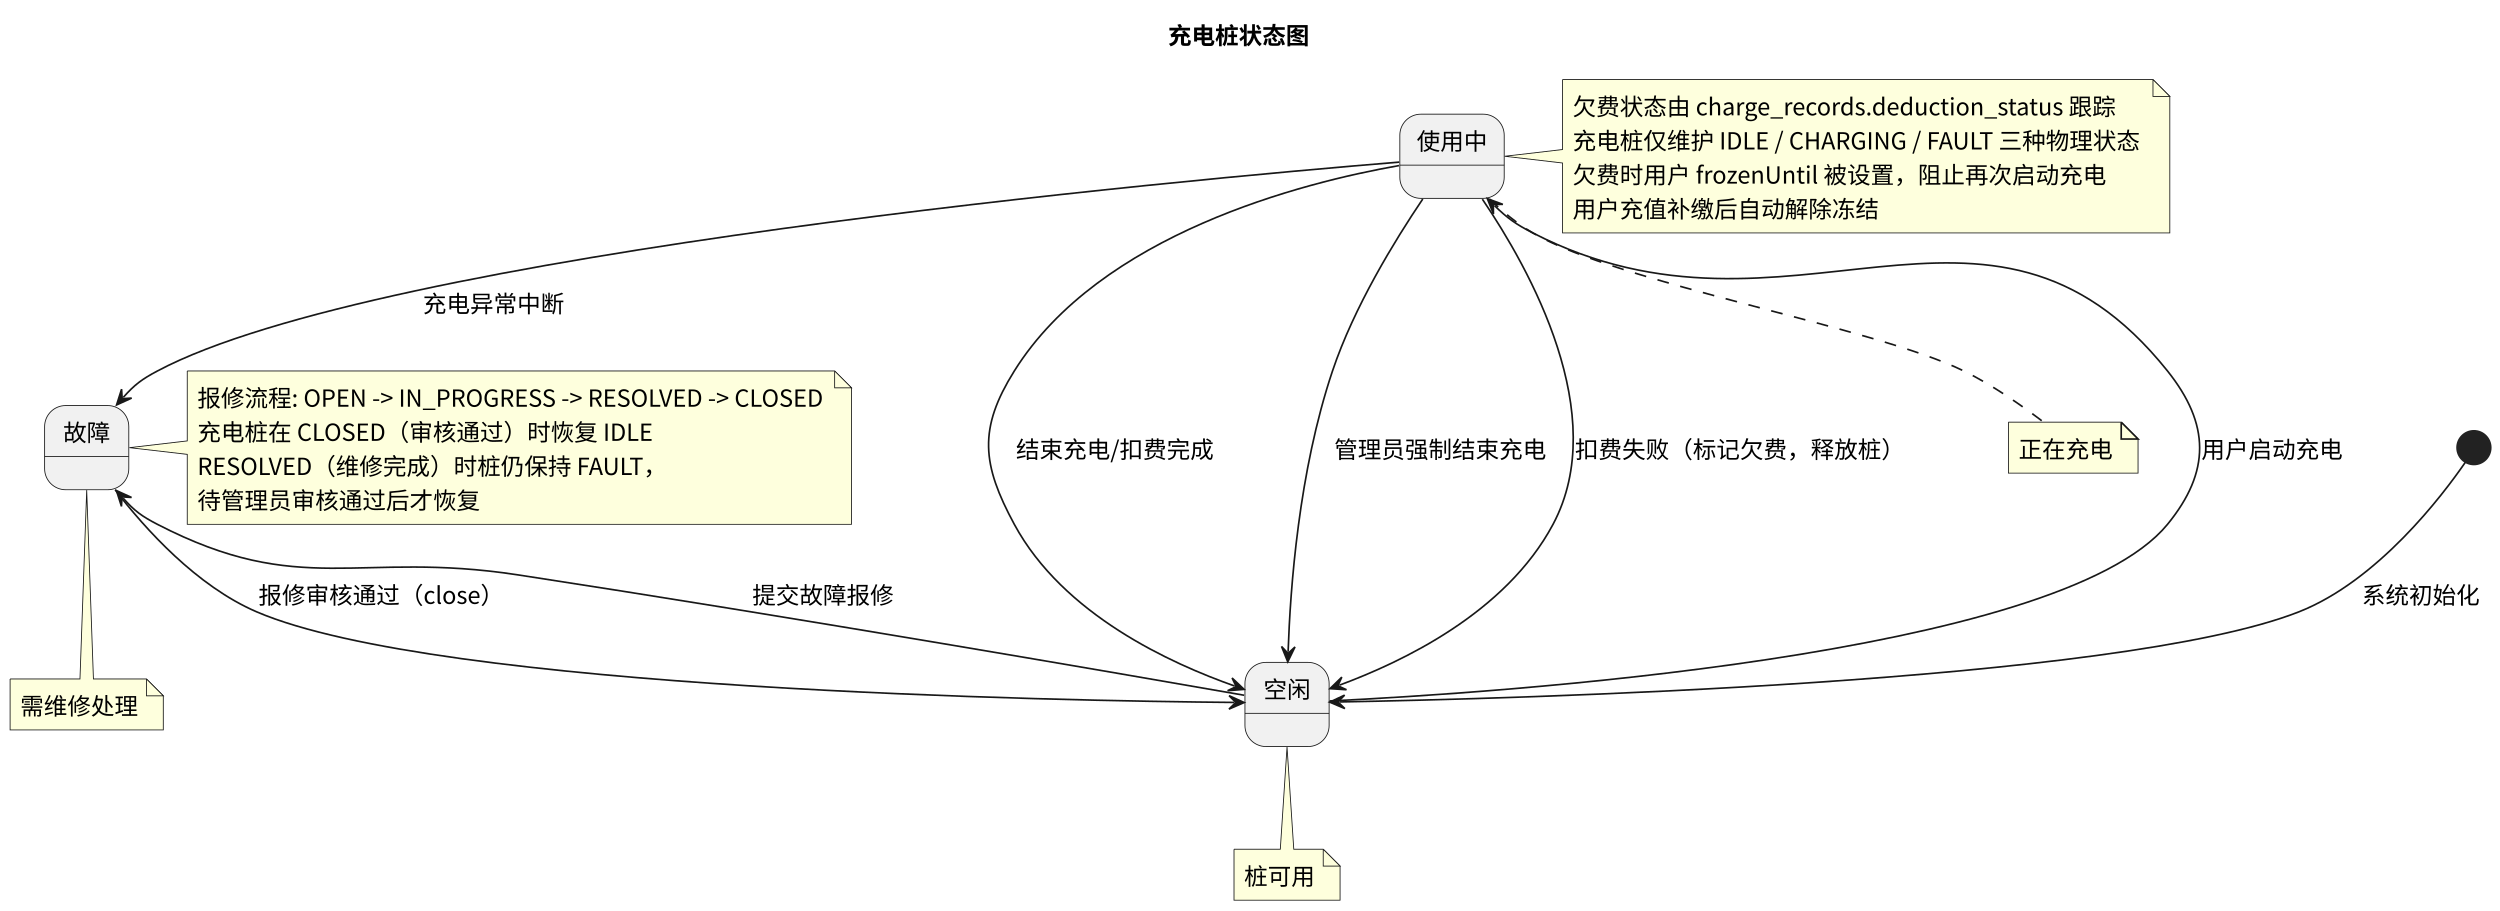
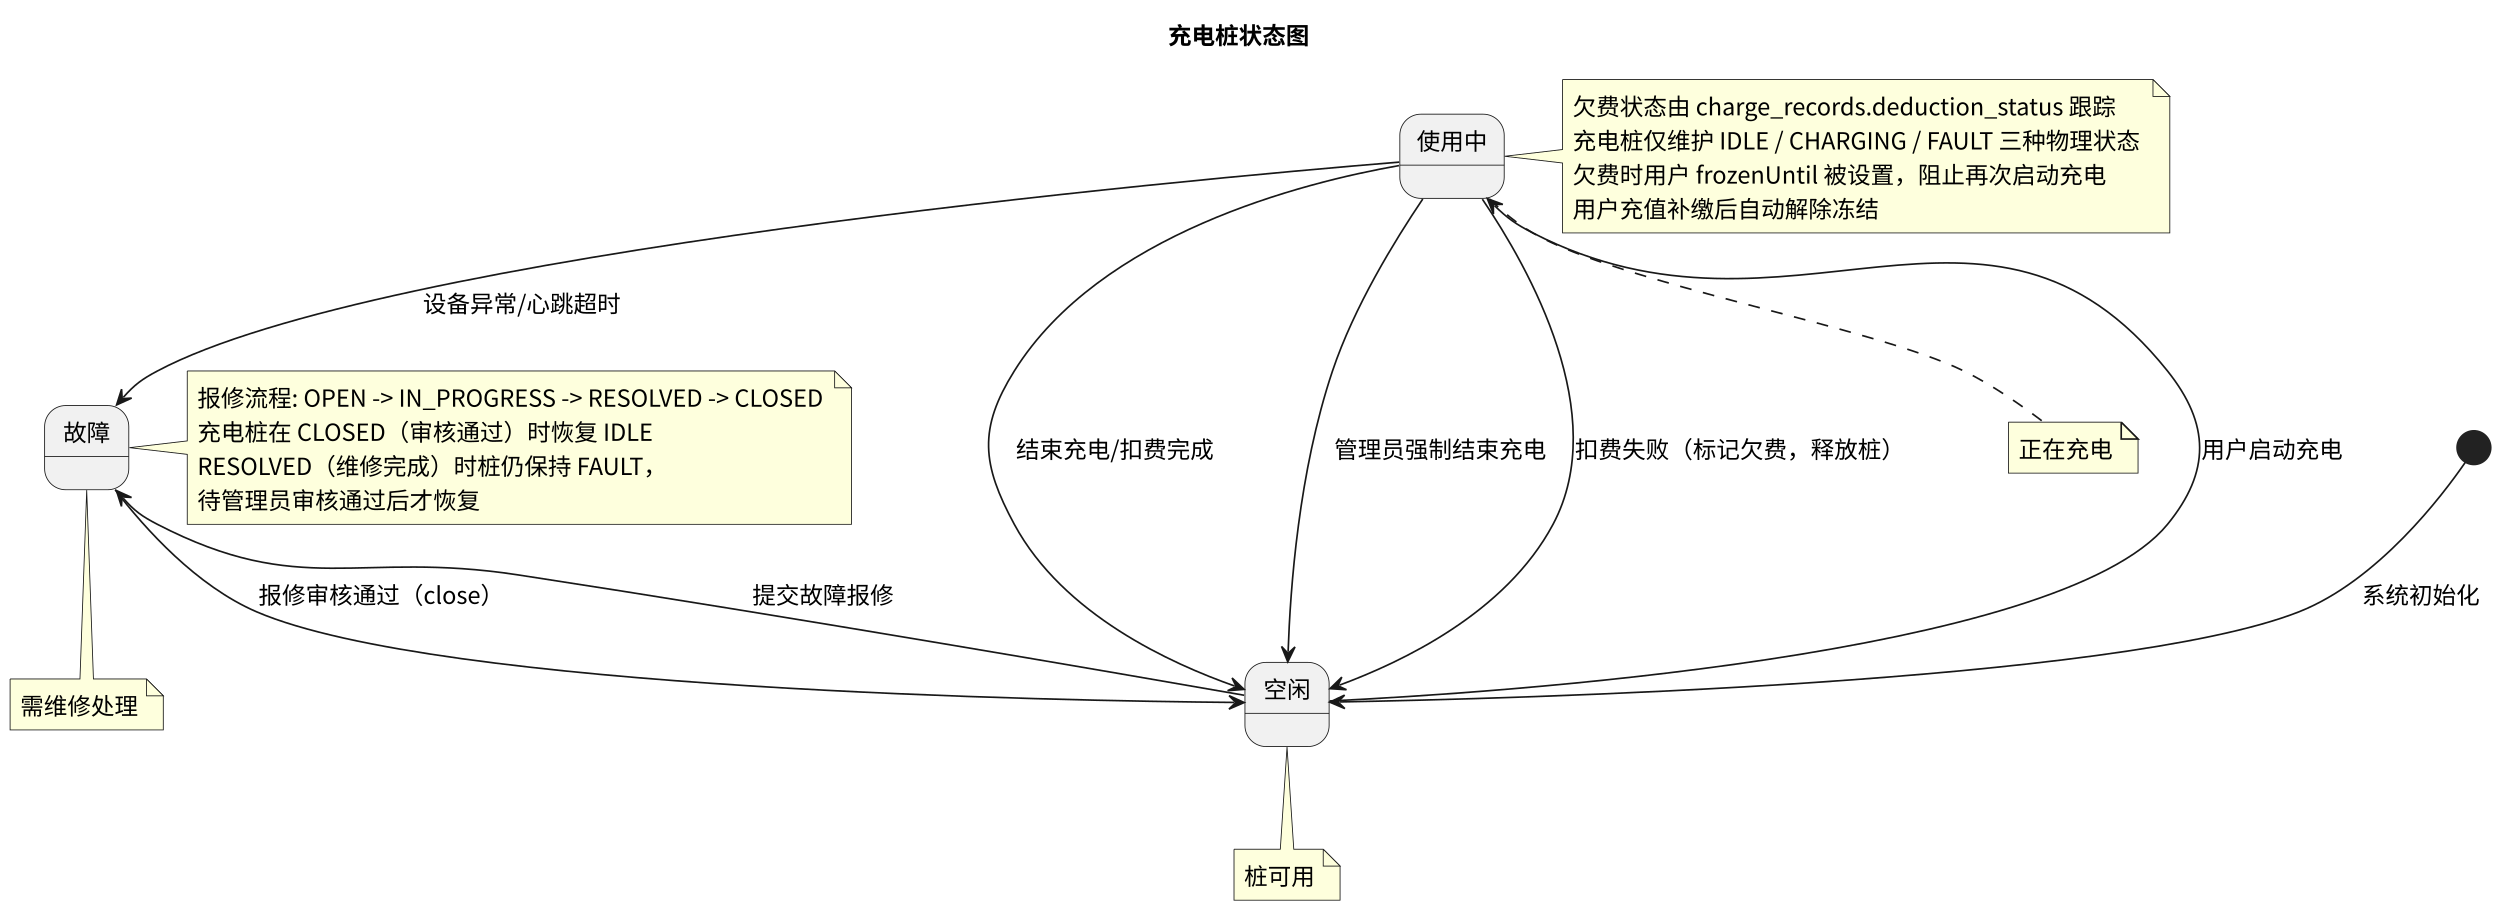
<svg xmlns="http://www.w3.org/2000/svg" contentStyleType="text/css" data-diagram-type="STATE" height="541px" preserveAspectRatio="none" style="width:1485px;height:541px;background:#FFFFFF;" version="1.1" viewBox="0 0 1485 541" width="1485px" zoomAndPan="magnify">
  <defs />
  <g>
    <g class="title" data-source-line="3">
      <text fill="#000000" font-family="Noto Sans CJK SC" font-size="14" font-weight="bold" lengthAdjust="spacing" textLength="84" x="693.75" y="26.24">充电桩状态图</text>
    </g>
    <g id="IDLE">
      <rect fill="#F1F1F1" height="50" rx="12.5" ry="12.5" style="stroke:#181818;stroke-width:0.5;" width="50" x="739.5" y="393.452" />
      <line style="stroke:#181818;stroke-width:0.5;" x1="739.5" x2="789.5" y1="423.724" y2="423.724" />
      <text fill="#000000" font-family="Noto Sans CJK SC" font-size="14" lengthAdjust="spacing" textLength="28" x="750.5" y="414.692">空闲</text>
    </g>
    <g id="CHARGING">
      <rect fill="#F1F1F1" height="50" rx="12.5" ry="12.5" style="stroke:#181818;stroke-width:0.5;" width="62" x="831.5" y="67.822" />
      <line style="stroke:#181818;stroke-width:0.5;" x1="831.5" x2="893.5" y1="98.094" y2="98.094" />
      <text fill="#000000" font-family="Noto Sans CJK SC" font-size="14" lengthAdjust="spacing" textLength="42" x="841.5" y="89.062">使用中</text>
    </g>
    <g id="FAULT">
      <rect fill="#F1F1F1" height="50" rx="12.5" ry="12.5" style="stroke:#181818;stroke-width:0.5;" width="50" x="26.5" y="240.902" />
      <line style="stroke:#181818;stroke-width:0.5;" x1="26.5" x2="76.5" y1="271.174" y2="271.174" />
      <text fill="#000000" font-family="Noto Sans CJK SC" font-size="14" lengthAdjust="spacing" textLength="28" x="37.5" y="262.142">故障</text>
    </g>
    <ellipse cx="1469.5" cy="265.902" fill="#222222" rx="10" ry="10" style="stroke:#222222;stroke-width:1;" />
    <g class="entity" data-entity="GMN2" data-source-line="18" data-uid="ent0003" id="entity_GMN2">
      <path d="M733,504.452 L733,534.724 A0,0 0 0 0 733,534.724 L796,534.724 A0,0 0 0 0 796,534.724 L796,514.452 L786,504.452 L768.5,504.452 L764.5,443.702 L760.5,504.452 L733,504.452 A0,0 0 0 0 733,504.452" fill="#FEFFDD" style="stroke:#181818;stroke-width:0.5;" />
      <path d="M786,504.452 L786,514.452 L796,514.452 L786,504.452" fill="#FEFFDD" style="stroke:#181818;stroke-width:0.5;" />
      <text fill="#000000" font-family="Noto Sans CJK SC" font-size="14" lengthAdjust="spacing" textLength="42" x="739" y="525.692">桩可用</text>
    </g>
    <g class="entity" data-entity="GMN5" data-source-line="19" data-uid="ent0006" id="entity_GMN5">
      <path d="M1193,250.772 L1193,281.044 L1270,281.044 L1270,260.772 L1260,250.772 L1193,250.772" fill="#FEFFDD" style="stroke:#181818;stroke-width:0.5;" />
      <path d="M1260,250.772 L1260,260.772 L1270,260.772 L1260,250.772" fill="#FEFFDD" style="stroke:#181818;stroke-width:1;" />
      <text fill="#000000" font-family="Noto Sans CJK SC" font-size="14" lengthAdjust="spacing" textLength="56" x="1199" y="272.012">正在充电</text>
    </g>
    <g class="entity" data-entity="GMN8" data-source-line="20" data-uid="ent0009" id="entity_GMN8">
      <path d="M6,403.312 L6,433.584 A0,0 0 0 0 6,433.584 L97,433.584 A0,0 0 0 0 97,433.584 L97,413.312 L87,403.312 L55.5,403.312 L51.5,291.092 L47.5,403.312 L6,403.312 A0,0 0 0 0 6,403.312" fill="#FEFFDD" style="stroke:#181818;stroke-width:0.5;" />
      <path d="M87,403.312 L87,413.312 L97,413.312 L87,403.312" fill="#FEFFDD" style="stroke:#181818;stroke-width:0.5;" />
      <text fill="#000000" font-family="Noto Sans CJK SC" font-size="14" lengthAdjust="spacing" textLength="70" x="12" y="424.552">需维修处理</text>
    </g>
    <g class="entity" data-entity="GMN11" data-source-line="22" data-uid="ent0012" id="entity_GMN11">
      <path d="M928.13,47.272 L928.13,88.822 L893.73,92.822 L928.13,96.822 L928.13,138.36 A0,0 0 0 0 928.13,138.36 L1288.867,138.36 A0,0 0 0 0 1288.867,138.36 L1288.867,57.272 L1278.867,47.272 L928.13,47.272 A0,0 0 0 0 928.13,47.272" fill="#FEFFDD" style="stroke:#181818;stroke-width:0.5;" />
      <path d="M1278.867,47.272 L1278.867,57.272 L1288.867,57.272 L1278.867,47.272" fill="#FEFFDD" style="stroke:#181818;stroke-width:0.5;" />
      <text fill="#000000" font-family="Noto Sans CJK SC" font-size="14" lengthAdjust="spacing" textLength="324.841" x="934.13" y="68.512">欠费状态由 charge_records.deduction_status 跟踪</text>
      <text fill="#000000" font-family="Noto Sans CJK SC" font-size="14" lengthAdjust="spacing" textLength="339.737" x="934.13" y="88.784">充电桩仅维护 IDLE / CHARGING / FAULT 三种物理状态</text>
      <text fill="#000000" font-family="Noto Sans CJK SC" font-size="14" lengthAdjust="spacing" textLength="317.421" x="934.13" y="109.056">欠费时用户 frozenUntil 被设置，阻止再次启动充电</text>
      <text fill="#000000" font-family="Noto Sans CJK SC" font-size="14" lengthAdjust="spacing" textLength="181.999" x="934.13" y="129.328">用户充值补缴后自动解除冻结</text>
    </g>
    <g class="entity" data-entity="GMN14" data-source-line="24" data-uid="ent0015" id="entity_GMN14">
      <path d="M111.23,220.362 L111.23,261.902 L76.85,265.902 L111.23,269.902 L111.23,311.45 A0,0 0 0 0 111.23,311.45 L505.776,311.45 A0,0 0 0 0 505.776,311.45 L505.776,230.362 L495.776,220.362 L111.23,220.362 A0,0 0 0 0 111.23,220.362" fill="#FEFFDD" style="stroke:#181818;stroke-width:0.5;" />
      <path d="M495.776,220.362 L495.776,230.362 L505.776,230.362 L495.776,220.362" fill="#FEFFDD" style="stroke:#181818;stroke-width:0.5;" />
      <text fill="#000000" font-family="Noto Sans CJK SC" font-size="14" lengthAdjust="spacing" textLength="373.546" x="117.23" y="241.602">报修流程: OPEN -&gt; IN_PROGRESS -&gt; RESOLVED -&gt; CLOSED</text>
      <text fill="#000000" font-family="Noto Sans CJK SC" font-size="14" lengthAdjust="spacing" textLength="270.997" x="117.23" y="261.874">充电桩在 CLOSED（审核通过）时恢复 IDLE</text>
      <text fill="#000000" font-family="Noto Sans CJK SC" font-size="14" lengthAdjust="spacing" textLength="282.855" x="117.23" y="282.146">RESOLVED（维修完成）时桩仍保持 FAULT，</text>
      <text fill="#000000" font-family="Noto Sans CJK SC" font-size="14" lengthAdjust="spacing" textLength="167.999" x="117.23" y="302.418">待管理员审核通过后才恢复</text>
    </g>
    <g class="link" data-entity-1=".start." data-entity-2="IDLE" data-source-line="9" data-uid="lnk3" id="link_.start._IDLE">
      <path d="M1464.36,274.672 C1450.92,294.172 1412.5,344.962 1365.5,363.452 C1258.02,405.732 895.819,415.133 795.769,416.953" fill="none" id="*start*-to-IDLE" style="stroke:#181818;stroke-width:1;" />
      <polygon fill="#181818" points="789.77,417.062,798.841,420.898,794.769,416.971,798.696,412.899,789.77,417.062" style="stroke:#181818;stroke-width:1;" />
      <text fill="#000000" font-family="Noto Sans CJK SC" font-size="14" lengthAdjust="spacing" textLength="70" x="1402.95" y="358.692">系统初始化</text>
    </g>
    <g class="link" data-entity-1="IDLE" data-entity-2="CHARGING" data-source-line="10" data-uid="lnk4" id="link_IDLE_CHARGING">
      <path d="M789.76,416.382 C885.42,411.772 1223.21,390.072 1287.5,311.452 C1313.13,280.112 1312.77,251.992 1287.5,220.362 C1180.45,86.412 1063.01,216.732 910.5,138.362 C900.59,133.272 895.522,129.744 887.752,122.154" fill="none" id="IDLE-to-CHARGING" style="stroke:#181818;stroke-width:1;" />
      <polygon fill="#181818" points="883.46,117.962,887.103,127.112,887.037,121.456,892.693,121.389,883.46,117.962" style="stroke:#181818;stroke-width:1;" />
      <text fill="#000000" font-family="Noto Sans CJK SC" font-size="14" lengthAdjust="spacing" textLength="84" x="1307.59" y="272.142">用户启动充电</text>
    </g>
    <g class="link" data-entity-1="CHARGING" data-entity-2="IDLE" data-source-line="11" data-uid="lnk5" id="link_CHARGING_IDLE">
      <path d="M831.01,98.352 C773.68,108.482 653.48,138.852 602.5,220.362 C581.03,254.682 583.24,275.842 602.5,311.452 C631.6,365.262 695.543,394.133 733.353,407.493" fill="none" id="CHARGING-to-IDLE" style="stroke:#181818;stroke-width:1;" />
      <polygon fill="#181818" points="739.01,409.492,731.857,402.722,734.296,407.826,729.192,410.265,739.01,409.492" style="stroke:#181818;stroke-width:1;" />
      <text fill="#000000" font-family="Noto Sans CJK SC" font-size="14" lengthAdjust="spacing" textLength="117.487" x="603.5" y="272.142">结束充电/扣费完成</text>
    </g>
    <g class="link" data-entity-1="CHARGING" data-entity-2="IDLE" data-source-line="12" data-uid="lnk6" id="link_CHARGING_IDLE">
      <path d="M845.13,118.202 C828.54,142.772 804.24,182.392 791.5,220.362 C771.4,280.282 766.447,349.245 765.137,387.135" fill="none" id="CHARGING-to-IDLE-1" style="stroke:#181818;stroke-width:1;" />
      <polygon fill="#181818" points="764.93,393.132,769.239,384.276,765.103,388.135,761.243,383.999,764.93,393.132" style="stroke:#181818;stroke-width:1;" />
      <text fill="#000000" font-family="Noto Sans CJK SC" font-size="14" lengthAdjust="spacing" textLength="125.999" x="792.5" y="272.142">管理员强制结束充电</text>
    </g>
    <g class="link" data-entity-1="CHARGING" data-entity-2="IDLE" data-source-line="14" data-uid="lnk8" id="link_CHARGING_IDLE">
      <path d="M880.52,118.302 C908.82,160.002 957.08,246.612 922.5,311.452 C894.37,364.202 832.656,393.268 795.616,406.988" fill="none" id="CHARGING-to-IDLE-2" style="stroke:#181818;stroke-width:1;" />
      <polygon fill="#181818" points="789.99,409.072,799.819,409.697,794.679,407.335,797.04,402.195,789.99,409.072" style="stroke:#181818;stroke-width:1;" />
      <text fill="#000000" font-family="Noto Sans CJK SC" font-size="14" lengthAdjust="spacing" textLength="195.999" x="935.51" y="272.142">扣费失败（标记欠费，释放桩）</text>
    </g>
    <g class="link" data-entity-1="CHARGING" data-entity-2="FAULT" data-source-line="13" data-uid="lnk7" id="link_CHARGING_FAULT">
      <path d="M831.14,96.292 C703.77,106.752 225.64,150.062 93.5,220.362 C84.3,225.252 79.971,228.443 73.221,236.053" fill="none" id="CHARGING-to-FAULT" style="stroke:#181818;stroke-width:1;" />
      <polygon fill="#181818" points="69.24,240.542,78.205,236.463,72.558,236.801,72.22,231.155,69.24,240.542" style="stroke:#181818;stroke-width:1;" />
-       <text fill="#000000" font-family="Noto Sans CJK SC" font-size="14" lengthAdjust="spacing" textLength="84" x="251.18" y="185.602">充电异常中断</text>
+       <text fill="#000000" font-family="Noto Sans CJK SC" font-size="14" lengthAdjust="spacing" textLength="117.487" x="251.18" y="185.602">设备异常/心跳超时</text>
    </g>
    <g class="link" data-entity-1="IDLE" data-entity-2="FAULT" data-source-line="15" data-uid="lnk9" id="link_IDLE_FAULT">
      <path d="M739.02,412.982 C669.77,400.872 472.27,366.692 307.5,341.452 C212.57,326.902 178.82,355.542 93.5,311.452 C84.25,306.672 79.898,303.513 73.148,295.893" fill="none" id="IDLE-to-FAULT" style="stroke:#181818;stroke-width:1;" />
      <polygon fill="#181818" points="69.17,291.402,72.144,300.791,72.485,295.145,78.132,295.486,69.17,291.402" style="stroke:#181818;stroke-width:1;" />
      <text fill="#000000" font-family="Noto Sans CJK SC" font-size="14" lengthAdjust="spacing" textLength="84" x="446.85" y="358.692">提交故障报修</text>
    </g>
    <g class="link" data-entity-1="FAULT" data-entity-2="IDLE" data-source-line="16" data-uid="lnk10" id="link_FAULT_IDLE">
      <path d="M68.41,291.002 C86.3,314.262 116.83,348.152 152.5,363.452 C260.7,409.862 631.36,416.328 733.04,417.248" fill="none" id="FAULT-to-IDLE" style="stroke:#181818;stroke-width:1;" />
      <polygon fill="#181818" points="739.04,417.302,730.077,413.221,734.04,417.257,730.004,421.22,739.04,417.302" style="stroke:#181818;stroke-width:1;" />
      <text fill="#000000" font-family="Noto Sans CJK SC" font-size="14" lengthAdjust="spacing" textLength="145.907" x="153.5" y="358.692">报修审核通过（close）</text>
    </g>
    <g class="link" data-entity-1="CHARGING" data-entity-2="GMN5" data-source-line="19" data-uid="lnk7" id="link_CHARGING_GMN5">
      <path d="M884.75,118.272 C892.35,125.532 901.27,132.972 910.5,138.362 C962.07,168.512 1112.85,194.092 1166.5,220.362 C1183.33,228.602 1200.76,240.782 1213.33,250.322" fill="none" id="CHARGING-GMN5" style="stroke:#181818;stroke-width:1;stroke-dasharray:7,7;" />
    </g>
  </g>
</svg>
